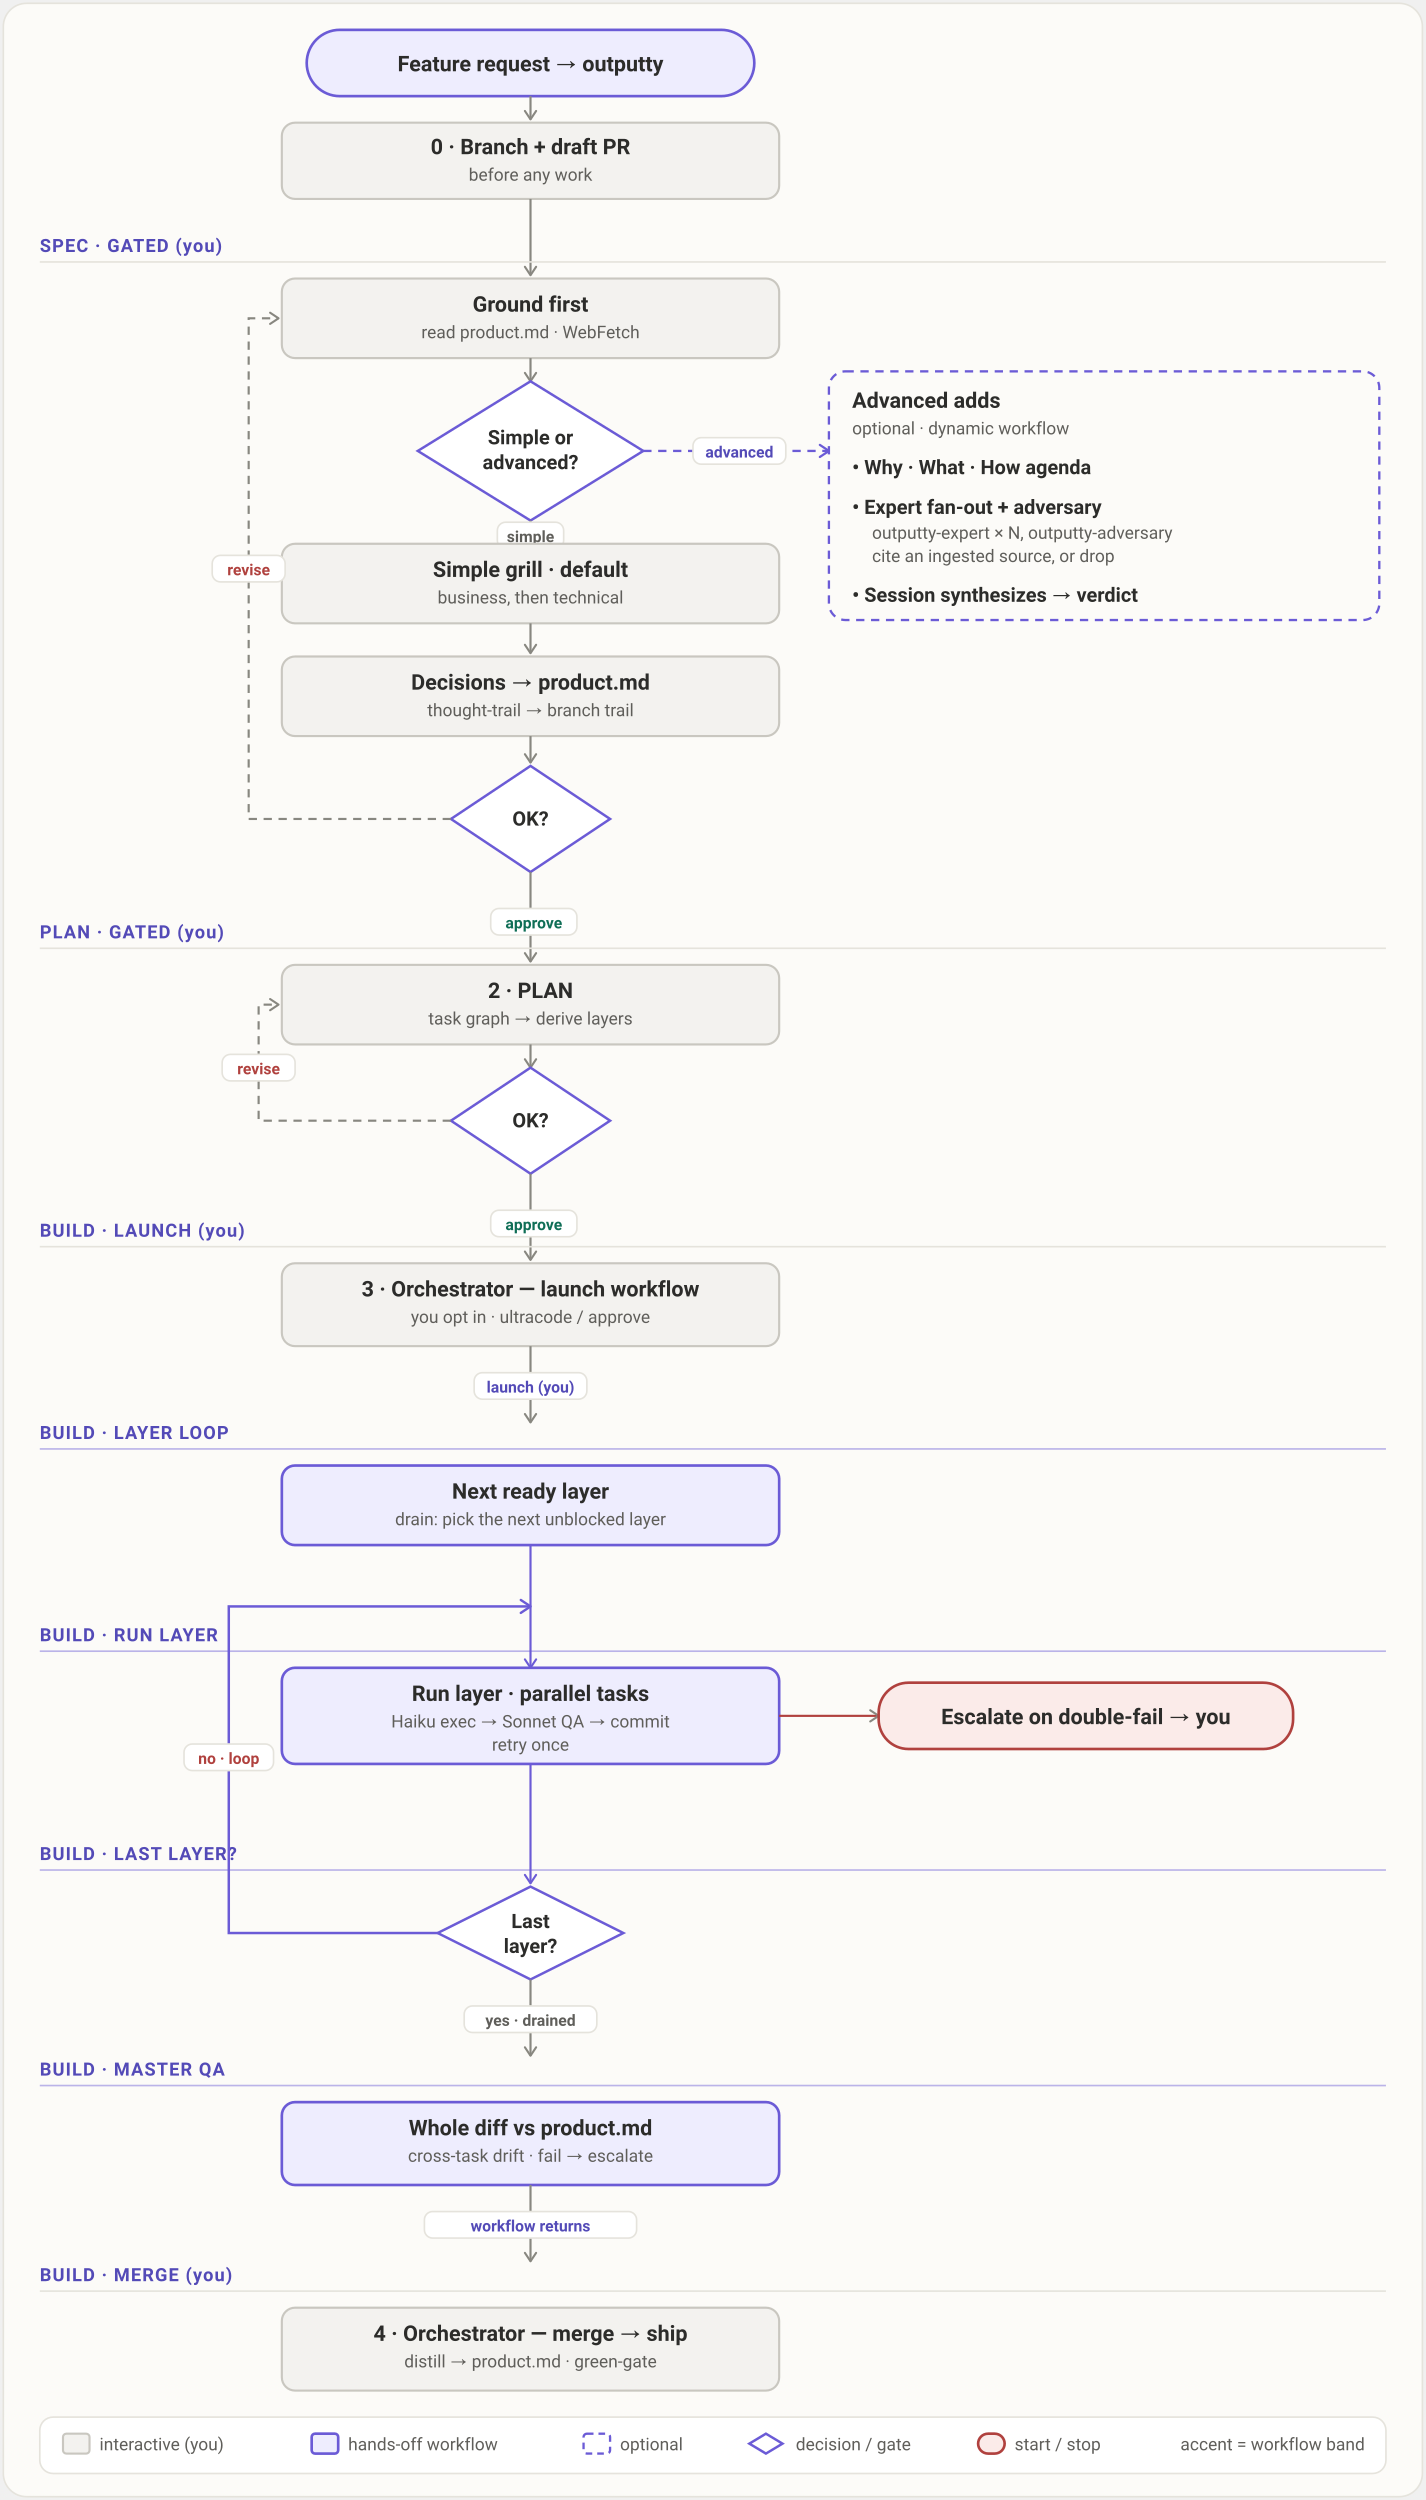
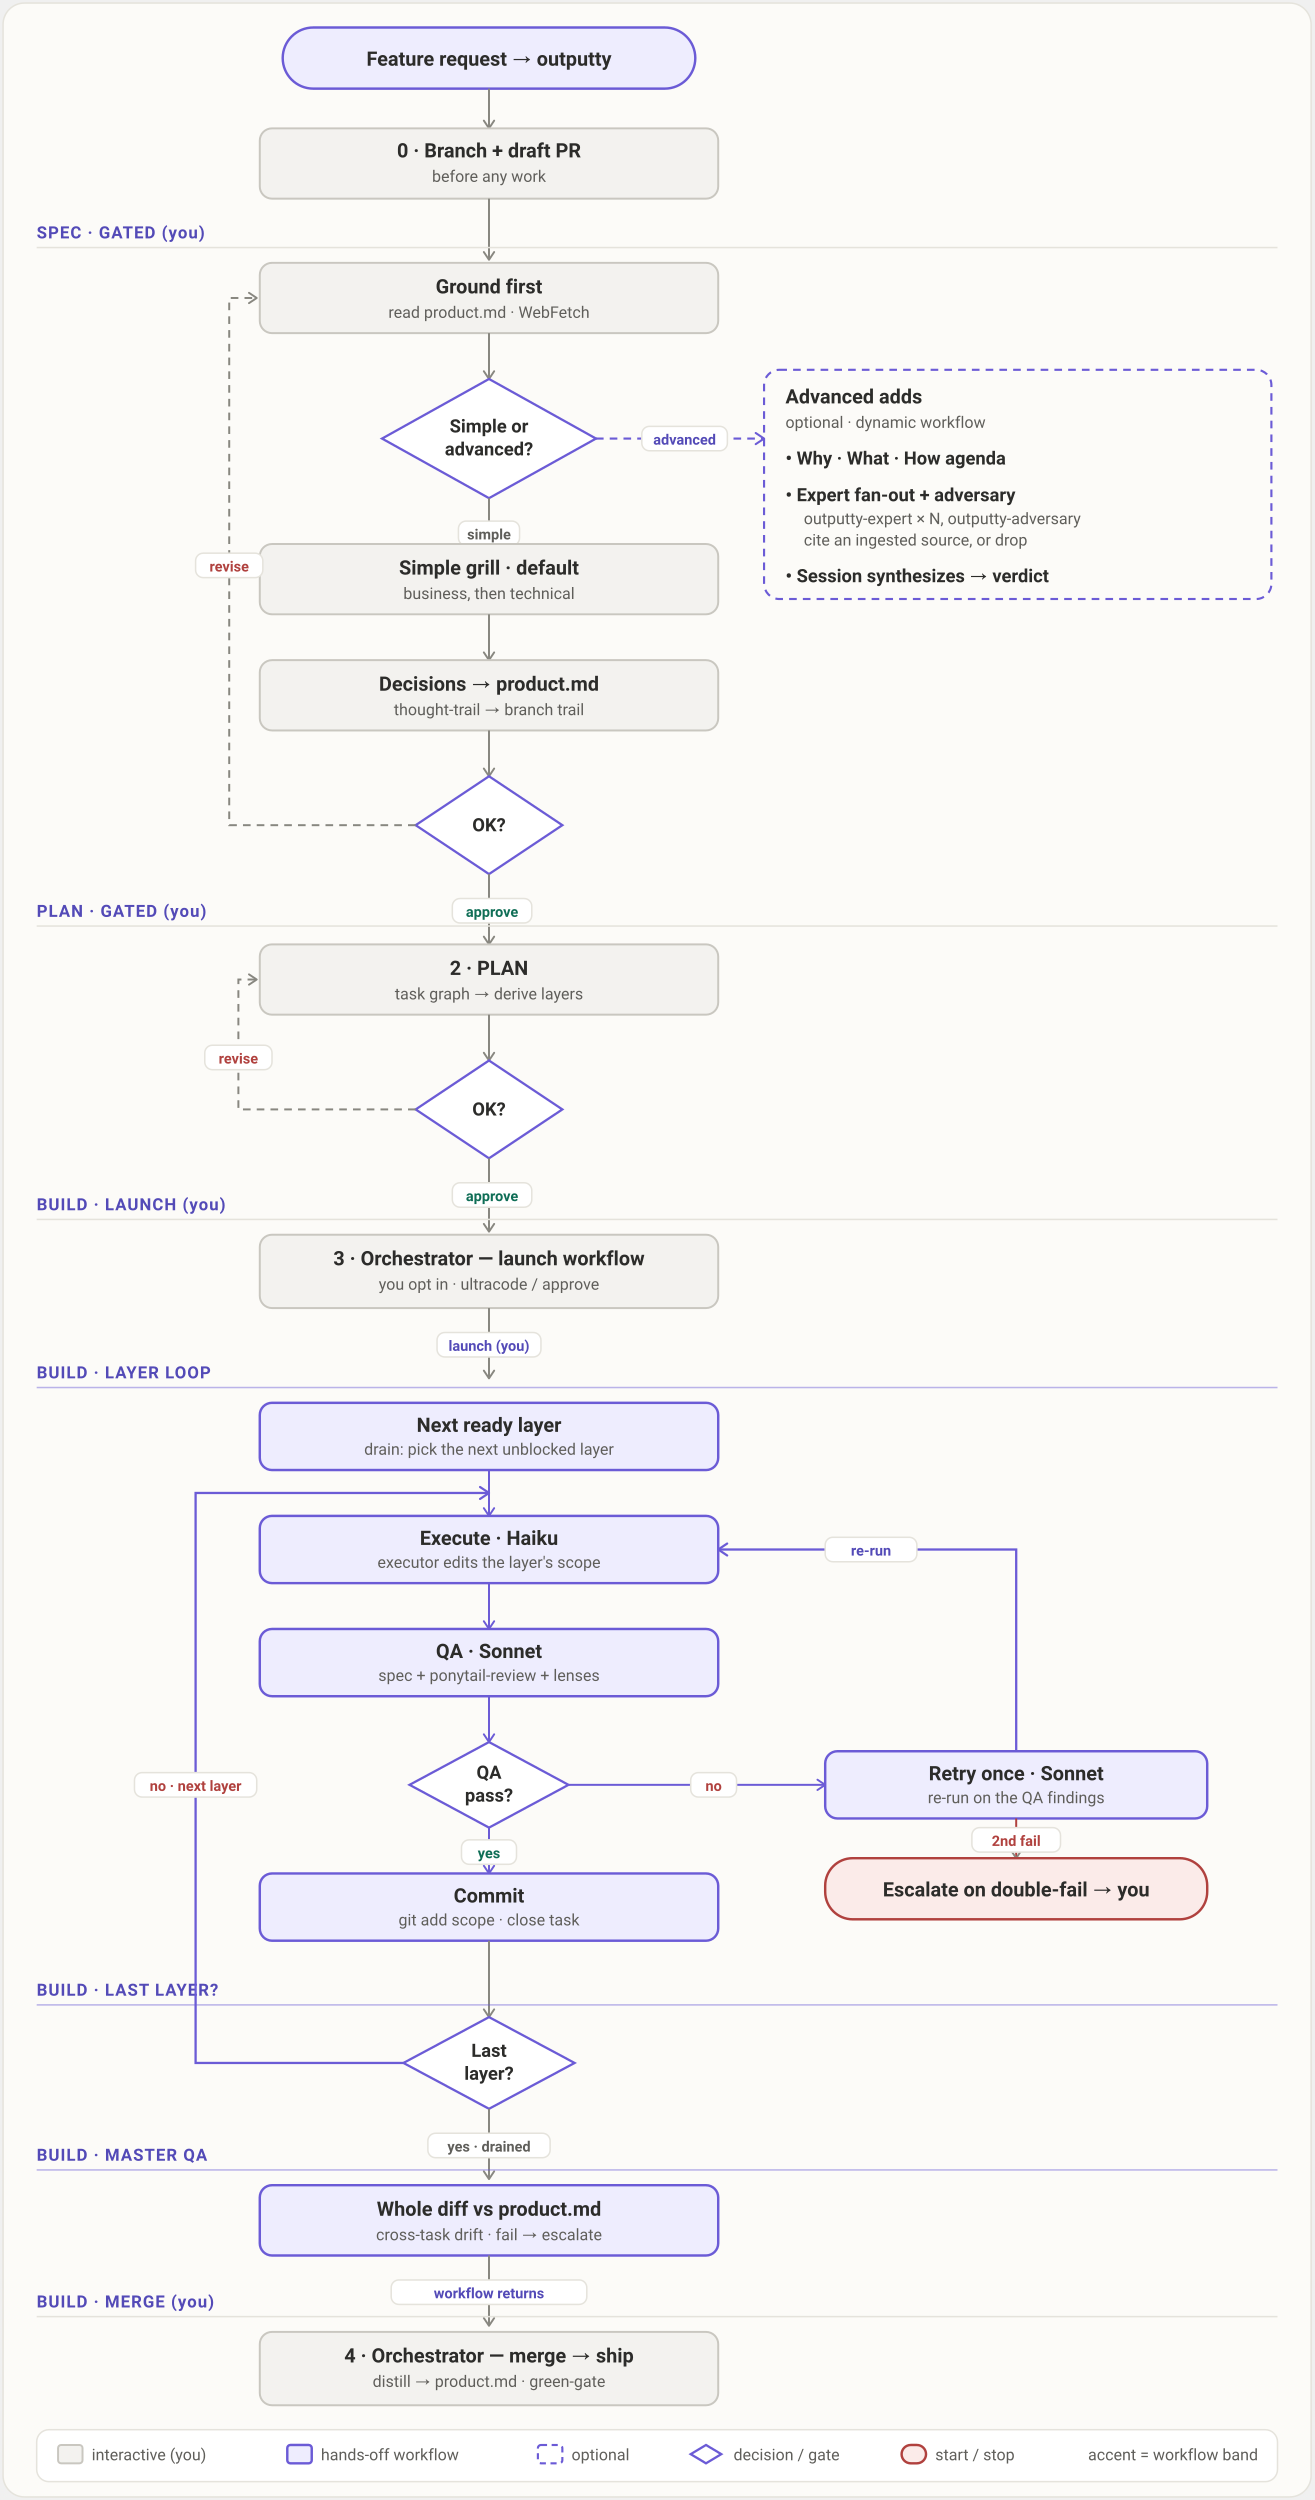
- <svg xmlns="http://www.w3.org/2000/svg" width="100%" viewBox="0 0 860 1508" role="img" aria-labelledby="t d">
+ <svg xmlns="http://www.w3.org/2000/svg" width="100%" viewBox="0 0 860 1636" role="img" aria-labelledby="t d">
  <style>
  text{font-family:"Anthropic Sans",system-ui,-apple-system,"Segoe UI",Roboto,Helvetica,Arial,sans-serif}
  .th{font-size:13px;font-weight:600;fill:#2C2C2A}
  .t{font-size:12px;font-weight:600;fill:#2C2C2A}
  .ts{font-size:10.5px;font-weight:400;fill:#5F5E5A}
  .band{font-size:11px;font-weight:700;fill:#534AB7;letter-spacing:.06em}
  .chip{font-size:9.5px;font-weight:700;text-anchor:middle}
  .nbox{fill:#F3F2EF;stroke:#C9C7C0;stroke-width:1.3}
  .wfc{fill:#EEEDFE;stroke:#6B5BD6;stroke-width:1.6}
  .term{fill:#EEEDFE;stroke:#6B5BD6;stroke-width:1.6}
  .stop{fill:#FBEBE9;stroke:#B0413E;stroke-width:1.6}
  .opt{fill:none;stroke:#6B5BD6;stroke-width:1.4;stroke-dasharray:5 4}
  .dia{fill:#FFFFFF;stroke:#6B5BD6;stroke-width:1.5}
</style>
  <defs>
    <marker id="arrow" viewBox="0 0 10 10" refX="8" refY="5" markerWidth="6.5" markerHeight="6.5" orient="auto-start-reverse">
      <path d="M2 1L8 5L2 9" fill="none" stroke="#888780" stroke-width="1.5" stroke-linecap="round" stroke-linejoin="round" />
    </marker>
    <marker id="arrowp" viewBox="0 0 10 10" refX="8" refY="5" markerWidth="6.5" markerHeight="6.5" orient="auto-start-reverse">
      <path d="M2 1L8 5L2 9" fill="none" stroke="#6B5BD6" stroke-width="1.5" stroke-linecap="round" stroke-linejoin="round" />
    </marker>
  </defs>
-   <rect x="2" y="2" width="856" height="1504" rx="14" fill="#FCFBF8" stroke="#E5E3DC" />
+   <rect x="2" y="2" width="856" height="1632" rx="14" fill="#FCFBF8" stroke="#E5E3DC" />
  <g id="section-intro">
    <rect class="term" x="185" y="18" width="270" height="40" rx="20" />
    <text class="th" x="320" y="43" text-anchor="middle">Feature request → outputty</text>
-     <line x1="320" y1="58" x2="320" y2="72" stroke="#888780" stroke-width="1.3" marker-end="url(#arrow)" />
-     <rect class="nbox" x="170" y="74" width="300" height="46" rx="8" />
-     <text class="th" x="320" y="93" text-anchor="middle">0 · Branch + draft PR</text>
-     <text class="ts" x="320" y="109" text-anchor="middle">before any work</text>
-     <line x1="320" y1="120" x2="320" y2="166" stroke="#888780" stroke-width="1.3" marker-end="url(#arrow)" />
+     <line x1="320" y1="58" x2="320" y2="84" stroke="#888780" stroke-width="1.3" marker-end="url(#arrow)" />
+     <rect class="nbox" x="170" y="84" width="300" height="46" rx="8" />
+     <text class="th" x="320" y="103" text-anchor="middle">0 · Branch + draft PR</text>
+     <text class="ts" x="320" y="119" text-anchor="middle">before any work</text>
+     <line x1="320" y1="130" x2="320" y2="170" stroke="#888780" stroke-width="1.3" marker-end="url(#arrow)" />
  </g>
  <g id="section-spec">
-     <text class="band" x="24" y="152">SPEC · GATED (you)</text>
-     <line x1="24" y1="158" x2="836" y2="158" stroke="#E5E3DC" stroke-width="1" />
-     <rect class="nbox" x="170" y="168" width="300" height="48" rx="8" />
-     <text class="th" x="320" y="188" text-anchor="middle">Ground first</text>
-     <text class="ts" x="320" y="204" text-anchor="middle">read product.md · WebFetch</text>
-     <line x1="320" y1="216" x2="320" y2="230" stroke="#888780" stroke-width="1.3" marker-end="url(#arrow)" />
-     <polygon class="dia" points="320,230 388,272 320,314 252,272" />
-     <text class="t" x="320" y="268" text-anchor="middle">Simple or</text>
-     <text class="t" x="320" y="283" text-anchor="middle">advanced?</text>
-     <path d="M388,272 L500,272" fill="none" stroke="#6B5BD6" stroke-width="1.4" stroke-dasharray="5 4" marker-end="url(#arrowp)" />
-     <rect x="418" y="264" width="56" height="16" rx="5" fill="#FFFFFF" stroke="#E5E3DC" />
-     <text class="chip" x="446" y="276" fill="#534AB7">advanced</text>
-     <line x1="320" y1="314" x2="320" y2="328" stroke="#888780" stroke-width="1.3" marker-end="url(#arrow)" />
-     <rect x="300" y="315" width="40" height="16" rx="5" fill="#FFFFFF" stroke="#E5E3DC" />
-     <text class="chip" x="320" y="327" fill="#5F5E5A">simple</text>
-     <rect class="nbox" x="170" y="328" width="300" height="48" rx="8" />
-     <text class="th" x="320" y="348" text-anchor="middle">Simple grill · default</text>
-     <text class="ts" x="320" y="364" text-anchor="middle">business, then technical</text>
-     <line x1="320" y1="376" x2="320" y2="394" stroke="#888780" stroke-width="1.3" marker-end="url(#arrow)" />
-     <rect class="opt" x="500" y="224" width="332" height="150" rx="10" />
-     <text class="th" x="514" y="246" fill="#3C3489">Advanced adds</text>
-     <text class="ts" x="514" y="262" fill="#534AB7">optional · dynamic workflow</text>
-     <text class="t" x="514" y="286">• Why · What · How agenda</text>
-     <text class="t" x="514" y="310">• Expert fan-out + adversary</text>
-     <text class="ts" x="526" y="325">outputty-expert × N, outputty-adversary</text>
-     <text class="ts" x="526" y="339">cite an ingested source, or drop</text>
-     <text class="t" x="514" y="363">• Session synthesizes → verdict</text>
-     <rect class="nbox" x="170" y="396" width="300" height="48" rx="8" />
-     <text class="th" x="320" y="416" text-anchor="middle">Decisions → product.md</text>
-     <text class="ts" x="320" y="432" text-anchor="middle">thought-trail → branch trail</text>
-     <line x1="320" y1="444" x2="320" y2="460" stroke="#888780" stroke-width="1.3" marker-end="url(#arrow)" />
-     <polygon class="dia" points="320,462 368,494 320,526 272,494" />
-     <text class="t" x="320" y="498" text-anchor="middle">OK?</text>
-     <path d="M272,494 L150,494 L150,192 L168,192" fill="none" stroke="#888780" stroke-width="1.3" stroke-dasharray="5 4" marker-end="url(#arrow)" />
-     <rect x="128" y="335" width="44" height="16" rx="5" fill="#FFFFFF" stroke="#E5E3DC" />
-     <text class="chip" x="150" y="347" fill="#B0413E">revise</text>
-     <line x1="320" y1="526" x2="320" y2="580" stroke="#888780" stroke-width="1.3" marker-end="url(#arrow)" />
-     <rect x="296" y="548" width="52" height="16" rx="5" fill="#FFFFFF" stroke="#E5E3DC" />
-     <text class="chip" x="322" y="560" fill="#0F6E56">approve</text>
+     <text class="band" x="24" y="156">SPEC · GATED (you)</text>
+     <line x1="24" y1="162" x2="836" y2="162" stroke="#E5E3DC" stroke-width="1" />
+     <rect class="nbox" x="170" y="172" width="300" height="46" rx="8" />
+     <text class="th" x="320" y="192" text-anchor="middle">Ground first</text>
+     <text class="ts" x="320" y="208" text-anchor="middle">read product.md · WebFetch</text>
+     <line x1="320" y1="218" x2="320" y2="248" stroke="#888780" stroke-width="1.3" marker-end="url(#arrow)" />
+     <polygon class="dia" points="320,248 390,287 320,326 250,287" />
+     <text class="t" x="320" y="283" text-anchor="middle">Simple or</text>
+     <text class="t" x="320" y="298" text-anchor="middle">advanced?</text>
+     <path d="M390,287 L500,287" fill="none" stroke="#6B5BD6" stroke-width="1.4" stroke-dasharray="5 4" marker-end="url(#arrowp)" />
+     <rect x="420" y="279" width="56" height="16" rx="5" fill="#FFFFFF" stroke="#E5E3DC" />
+     <text class="chip" x="448" y="291" fill="#534AB7">advanced</text>
+     <line x1="320" y1="326" x2="320" y2="356" stroke="#888780" stroke-width="1.3" marker-end="url(#arrow)" />
+     <rect x="300" y="341" width="40" height="16" rx="5" fill="#FFFFFF" stroke="#E5E3DC" />
+     <text class="chip" x="320" y="353" fill="#5F5E5A">simple</text>
+     <rect class="nbox" x="170" y="356" width="300" height="46" rx="8" />
+     <text class="th" x="320" y="376" text-anchor="middle">Simple grill · default</text>
+     <text class="ts" x="320" y="392" text-anchor="middle">business, then technical</text>
+     <line x1="320" y1="402" x2="320" y2="432" stroke="#888780" stroke-width="1.3" marker-end="url(#arrow)" />
+     <rect class="opt" x="500" y="242" width="332" height="150" rx="10" />
+     <text class="th" x="514" y="264" fill="#3C3489">Advanced adds</text>
+     <text class="ts" x="514" y="280" fill="#534AB7">optional · dynamic workflow</text>
+     <text class="t" x="514" y="304">• Why · What · How agenda</text>
+     <text class="t" x="514" y="328">• Expert fan-out + adversary</text>
+     <text class="ts" x="526" y="343">outputty-expert × N, outputty-adversary</text>
+     <text class="ts" x="526" y="357">cite an ingested source, or drop</text>
+     <text class="t" x="514" y="381">• Session synthesizes → verdict</text>
+     <rect class="nbox" x="170" y="432" width="300" height="46" rx="8" />
+     <text class="th" x="320" y="452" text-anchor="middle">Decisions → product.md</text>
+     <text class="ts" x="320" y="468" text-anchor="middle">thought-trail → branch trail</text>
+     <line x1="320" y1="478" x2="320" y2="508" stroke="#888780" stroke-width="1.3" marker-end="url(#arrow)" />
+     <polygon class="dia" points="320,508 368,540 320,572 272,540" />
+     <text class="t" x="320" y="544" text-anchor="middle">OK?</text>
+     <path d="M272,540 L150,540 L150,195 L168,195" fill="none" stroke="#888780" stroke-width="1.3" stroke-dasharray="5 4" marker-end="url(#arrow)" />
+     <rect x="128" y="362" width="44" height="16" rx="5" fill="#FFFFFF" stroke="#E5E3DC" />
+     <text class="chip" x="150" y="374" fill="#B0413E">revise</text>
+     <line x1="320" y1="572" x2="320" y2="618" stroke="#888780" stroke-width="1.3" marker-end="url(#arrow)" />
+     <rect x="296" y="588" width="52" height="16" rx="5" fill="#FFFFFF" stroke="#E5E3DC" />
+     <text class="chip" x="322" y="600" fill="#0F6E56">approve</text>
  </g>
  <g id="section-plan">
-     <text class="band" x="24" y="566">PLAN · GATED (you)</text>
-     <line x1="24" y1="572" x2="836" y2="572" stroke="#E5E3DC" stroke-width="1" />
-     <rect class="nbox" x="170" y="582" width="300" height="48" rx="8" />
-     <text class="th" x="320" y="602" text-anchor="middle">2 · PLAN</text>
-     <text class="ts" x="320" y="618" text-anchor="middle">task graph → derive layers</text>
-     <line x1="320" y1="630" x2="320" y2="644" stroke="#888780" stroke-width="1.3" marker-end="url(#arrow)" />
-     <polygon class="dia" points="320,644 368,676 320,708 272,676" />
-     <text class="t" x="320" y="680" text-anchor="middle">OK?</text>
-     <path d="M272,676 L156,676 L156,606 L168,606" fill="none" stroke="#888780" stroke-width="1.3" stroke-dasharray="5 4" marker-end="url(#arrow)" />
-     <rect x="134" y="636" width="44" height="16" rx="5" fill="#FFFFFF" stroke="#E5E3DC" />
-     <text class="chip" x="156" y="648" fill="#B0413E">revise</text>
-     <line x1="320" y1="708" x2="320" y2="760" stroke="#888780" stroke-width="1.3" marker-end="url(#arrow)" />
-     <rect x="296" y="730" width="52" height="16" rx="5" fill="#FFFFFF" stroke="#E5E3DC" />
-     <text class="chip" x="322" y="742" fill="#0F6E56">approve</text>
+     <text class="band" x="24" y="600">PLAN · GATED (you)</text>
+     <line x1="24" y1="606" x2="836" y2="606" stroke="#E5E3DC" stroke-width="1" />
+     <rect class="nbox" x="170" y="618" width="300" height="46" rx="8" />
+     <text class="th" x="320" y="638" text-anchor="middle">2 · PLAN</text>
+     <text class="ts" x="320" y="654" text-anchor="middle">task graph → derive layers</text>
+     <line x1="320" y1="664" x2="320" y2="694" stroke="#888780" stroke-width="1.3" marker-end="url(#arrow)" />
+     <polygon class="dia" points="320,694 368,726 320,758 272,726" />
+     <text class="t" x="320" y="730" text-anchor="middle">OK?</text>
+     <path d="M272,726 L156,726 L156,641 L168,641" fill="none" stroke="#888780" stroke-width="1.3" stroke-dasharray="5 4" marker-end="url(#arrow)" />
+     <rect x="134" y="684" width="44" height="16" rx="5" fill="#FFFFFF" stroke="#E5E3DC" />
+     <text class="chip" x="156" y="696" fill="#B0413E">revise</text>
+     <line x1="320" y1="758" x2="320" y2="806" stroke="#888780" stroke-width="1.3" marker-end="url(#arrow)" />
+     <rect x="296" y="774" width="52" height="16" rx="5" fill="#FFFFFF" stroke="#E5E3DC" />
+     <text class="chip" x="322" y="786" fill="#0F6E56">approve</text>
  </g>
  <g id="section-build-launch">
-     <text class="band" x="24" y="746">BUILD · LAUNCH (you)</text>
-     <line x1="24" y1="752" x2="836" y2="752" stroke="#E5E3DC" stroke-width="1" />
-     <rect class="nbox" x="170" y="762" width="300" height="50" rx="8" />
-     <text class="th" x="320" y="782" text-anchor="middle">3 · Orchestrator — launch workflow</text>
-     <text class="ts" x="320" y="798" text-anchor="middle">you opt in · ultracode / approve</text>
-     <line x1="320" y1="812" x2="320" y2="858" stroke="#888780" stroke-width="1.3" marker-end="url(#arrow)" />
-     <rect x="286" y="828" width="68" height="16" rx="5" fill="#FFFFFF" stroke="#E5E3DC" />
-     <text class="chip" x="320" y="840" fill="#534AB7">launch (you)</text>
+     <text class="band" x="24" y="792">BUILD · LAUNCH (you)</text>
+     <line x1="24" y1="798" x2="836" y2="798" stroke="#E5E3DC" stroke-width="1" />
+     <rect class="nbox" x="170" y="808" width="300" height="48" rx="8" />
+     <text class="th" x="320" y="828" text-anchor="middle">3 · Orchestrator — launch workflow</text>
+     <text class="ts" x="320" y="844" text-anchor="middle">you opt in · ultracode / approve</text>
+     <line x1="320" y1="856" x2="320" y2="902" stroke="#888780" stroke-width="1.3" marker-end="url(#arrow)" />
+     <rect x="286" y="872" width="68" height="16" rx="5" fill="#FFFFFF" stroke="#E5E3DC" />
+     <text class="chip" x="320" y="884" fill="#534AB7">launch (you)</text>
  </g>
-   <g id="section-build-loop">
-     <text class="band" x="24" y="868">BUILD · LAYER LOOP</text>
-     <line x1="24" y1="874" x2="836" y2="874" stroke="#6B5BD6" stroke-opacity="0.45" stroke-width="1" />
-     <rect class="wfc" x="170" y="884" width="300" height="48" rx="8" />
-     <text class="th" x="320" y="904" text-anchor="middle">Next ready layer</text>
-     <text class="ts" x="320" y="920" text-anchor="middle">drain: pick the next unblocked layer</text>
-     <line x1="320" y1="932" x2="320" y2="1006" stroke="#6B5BD6" stroke-width="1.3" marker-end="url(#arrowp)" />
+   <g id="section-build-layerloop">
+     <text class="band" x="24" y="902">BUILD · LAYER LOOP</text>
+     <line x1="24" y1="908" x2="836" y2="908" stroke="#6B5BD6" stroke-opacity="0.45" stroke-width="1" />
+     <rect class="wfc" x="170" y="918" width="300" height="44" rx="8" />
+     <text class="th" x="320" y="937" text-anchor="middle">Next ready layer</text>
+     <text class="ts" x="320" y="952" text-anchor="middle">drain: pick the next unblocked layer</text>
+     <line x1="320" y1="962" x2="320" y2="992" stroke="#6B5BD6" stroke-width="1.3" marker-end="url(#arrowp)" />
+     <rect class="wfc" x="170" y="992" width="300" height="44" rx="8" />
+     <text class="th" x="320" y="1011" text-anchor="middle">Execute · Haiku</text>
+     <text class="ts" x="320" y="1026" text-anchor="middle">executor edits the layer's scope</text>
+     <line x1="320" y1="1036" x2="320" y2="1066" stroke="#6B5BD6" stroke-width="1.3" marker-end="url(#arrowp)" />
+     <rect class="wfc" x="170" y="1066" width="300" height="44" rx="8" />
+     <text class="th" x="320" y="1085" text-anchor="middle">QA · Sonnet</text>
+     <text class="ts" x="320" y="1100" text-anchor="middle">spec + ponytail-review + lenses</text>
+     <line x1="320" y1="1110" x2="320" y2="1140" stroke="#6B5BD6" stroke-width="1.3" marker-end="url(#arrowp)" />
+     <polygon class="dia" points="320,1140 372,1168 320,1196 268,1168" />
+     <text class="t" x="320" y="1164" text-anchor="middle">QA</text>
+     <text class="t" x="320" y="1179" text-anchor="middle">pass?</text>
+     <line x1="320" y1="1196" x2="320" y2="1226" stroke="#6B5BD6" stroke-width="1.3" marker-end="url(#arrowp)" />
+     <rect x="302" y="1204" width="36" height="16" rx="5" fill="#FFFFFF" stroke="#E5E3DC" />
+     <text class="chip" x="320" y="1216" fill="#0F6E56">yes</text>
+     <rect class="wfc" x="170" y="1226" width="300" height="44" rx="8" />
+     <text class="th" x="320" y="1245" text-anchor="middle">Commit</text>
+     <text class="ts" x="320" y="1260" text-anchor="middle">git add scope · close task</text>
+     <path d="M372,1168 L540,1168" fill="none" stroke="#6B5BD6" stroke-width="1.3" marker-end="url(#arrowp)" />
+     <rect x="452" y="1160" width="30" height="16" rx="5" fill="#FFFFFF" stroke="#E5E3DC" />
+     <text class="chip" x="467" y="1172" fill="#B0413E">no</text>
+     <rect class="wfc" x="540" y="1146" width="250" height="44" rx="8" />
+     <text class="th" x="665" y="1165" text-anchor="middle">Retry once · Sonnet</text>
+     <text class="ts" x="665" y="1180" text-anchor="middle">re-run on the QA findings</text>
+     <path d="M665,1146 L665,1014 L470,1014" fill="none" stroke="#6B5BD6" stroke-width="1.5" marker-end="url(#arrowp)" />
+     <rect x="540" y="1006" width="60" height="16" rx="5" fill="#FFFFFF" stroke="#E5E3DC" />
+     <text class="chip" x="570" y="1018" fill="#534AB7">re-run</text>
+     <path d="M665,1190 L665,1216" fill="none" stroke="#B0413E" stroke-width="1.3" marker-end="url(#arrow)" />
+     <rect x="636" y="1196" width="58" height="16" rx="5" fill="#FFFFFF" stroke="#E5E3DC" />
+     <text class="chip" x="665" y="1208" fill="#B0413E">2nd fail</text>
+     <rect class="stop" x="540" y="1216" width="250" height="40" rx="18" />
+     <text class="th" x="665" y="1241" text-anchor="middle">Escalate on double-fail → you</text>
+     <line x1="320" y1="1270" x2="320" y2="1320" stroke="#888780" stroke-width="1.3" marker-end="url(#arrow)" />
  </g>
-   <g id="section-build-run">
-     <text class="band" x="24" y="990">BUILD · RUN LAYER</text>
-     <line x1="24" y1="996" x2="836" y2="996" stroke="#6B5BD6" stroke-opacity="0.45" stroke-width="1" />
-     <rect class="wfc" x="170" y="1006" width="300" height="58" rx="8" />
-     <text class="th" x="320" y="1026" text-anchor="middle">Run layer · parallel tasks</text>
-     <text class="ts" x="320" y="1042" text-anchor="middle">Haiku exec → Sonnet QA → commit</text>
-     <text class="ts" x="320" y="1056" text-anchor="middle">retry once</text>
-     <path d="M470,1035 L530,1035" fill="none" stroke="#B0413E" stroke-width="1.3" marker-end="url(#arrow)" />
-     <rect class="stop" x="530" y="1015" width="250" height="40" rx="18" />
-     <text class="th" x="655" y="1040" text-anchor="middle">Escalate on double-fail → you</text>
-     <line x1="320" y1="1064" x2="320" y2="1136" stroke="#6B5BD6" stroke-width="1.3" marker-end="url(#arrowp)" />
-   </g>
-   <g id="section-build-postbuild">
-     <text class="band" x="24" y="1122">BUILD · LAST LAYER?</text>
-     <line x1="24" y1="1128" x2="836" y2="1128" stroke="#6B5BD6" stroke-opacity="0.45" stroke-width="1" />
-     <polygon class="dia" points="320,1138 376,1166 320,1194 264,1166" />
-     <text class="t" x="320" y="1163" text-anchor="middle">Last</text>
-     <text class="t" x="320" y="1178" text-anchor="middle">layer?</text>
-     <path d="M264,1166 L138,1166 L138,969 L320,969" fill="none" stroke="#6B5BD6" stroke-width="1.5" marker-end="url(#arrowp)" />
-     <rect x="111" y="1052" width="54" height="16" rx="5" fill="#FFFFFF" stroke="#E5E3DC" />
-     <text class="chip" x="138" y="1064" fill="#B0413E">no · loop</text>
-     <line x1="320" y1="1194" x2="320" y2="1240" stroke="#888780" stroke-width="1.3" marker-end="url(#arrow)" />
-     <rect x="280" y="1210" width="80" height="16" rx="5" fill="#FFFFFF" stroke="#E5E3DC" />
-     <text class="chip" x="320" y="1222" fill="#5F5E5A">yes · drained</text>
+   <g id="section-build-lastlayer">
+     <text class="band" x="24" y="1306">BUILD · LAST LAYER?</text>
+     <line x1="24" y1="1312" x2="836" y2="1312" stroke="#6B5BD6" stroke-opacity="0.45" stroke-width="1" />
+     <polygon class="dia" points="320,1320 376,1350 320,1380 264,1350" />
+     <text class="t" x="320" y="1346" text-anchor="middle">Last</text>
+     <text class="t" x="320" y="1361" text-anchor="middle">layer?</text>
+     <path d="M264,1350 L128,1350 L128,977 L320,977" fill="none" stroke="#6B5BD6" stroke-width="1.5" marker-end="url(#arrowp)" />
+     <rect x="88" y="1160" width="80" height="16" rx="5" fill="#FFFFFF" stroke="#E5E3DC" />
+     <text class="chip" x="128" y="1172" fill="#B0413E">no · next layer</text>
+     <line x1="320" y1="1380" x2="320" y2="1426" stroke="#888780" stroke-width="1.3" marker-end="url(#arrow)" />
+     <rect x="280" y="1396" width="80" height="16" rx="5" fill="#FFFFFF" stroke="#E5E3DC" />
+     <text class="chip" x="320" y="1408" fill="#5F5E5A">yes · drained</text>
  </g>
  <g id="section-build-masterqa">
-     <text class="band" x="24" y="1252">BUILD · MASTER QA</text>
-     <line x1="24" y1="1258" x2="836" y2="1258" stroke="#6B5BD6" stroke-opacity="0.45" stroke-width="1" />
-     <rect class="wfc" x="170" y="1268" width="300" height="50" rx="8" />
-     <text class="th" x="320" y="1288" text-anchor="middle">Whole diff vs product.md</text>
-     <text class="ts" x="320" y="1304" text-anchor="middle">cross-task drift · fail → escalate</text>
-     <line x1="320" y1="1318" x2="320" y2="1364" stroke="#888780" stroke-width="1.3" marker-end="url(#arrow)" />
-     <rect x="256" y="1334" width="128" height="16" rx="5" fill="#FFFFFF" stroke="#E5E3DC" />
-     <text class="chip" x="320" y="1346" fill="#534AB7">workflow returns</text>
+     <text class="band" x="24" y="1414">BUILD · MASTER QA</text>
+     <line x1="24" y1="1420" x2="836" y2="1420" stroke="#6B5BD6" stroke-opacity="0.45" stroke-width="1" />
+     <rect class="wfc" x="170" y="1430" width="300" height="46" rx="8" />
+     <text class="th" x="320" y="1450" text-anchor="middle">Whole diff vs product.md</text>
+     <text class="ts" x="320" y="1466" text-anchor="middle">cross-task drift · fail → escalate</text>
+     <line x1="320" y1="1476" x2="320" y2="1522" stroke="#888780" stroke-width="1.3" marker-end="url(#arrow)" />
+     <rect x="256" y="1492" width="128" height="16" rx="5" fill="#FFFFFF" stroke="#E5E3DC" />
+     <text class="chip" x="320" y="1504" fill="#534AB7">workflow returns</text>
  </g>
  <g id="section-build-merge">
-     <text class="band" x="24" y="1376">BUILD · MERGE (you)</text>
-     <line x1="24" y1="1382" x2="836" y2="1382" stroke="#E5E3DC" stroke-width="1" />
-     <rect class="nbox" x="170" y="1392" width="300" height="50" rx="8" />
-     <text class="th" x="320" y="1412" text-anchor="middle">4 · Orchestrator — merge → ship</text>
-     <text class="ts" x="320" y="1428" text-anchor="middle">distill → product.md · green-gate</text>
+     <text class="band" x="24" y="1510">BUILD · MERGE (you)</text>
+     <line x1="24" y1="1516" x2="836" y2="1516" stroke="#E5E3DC" stroke-width="1" />
+     <rect class="nbox" x="170" y="1526" width="300" height="48" rx="8" />
+     <text class="th" x="320" y="1546" text-anchor="middle">4 · Orchestrator — merge → ship</text>
+     <text class="ts" x="320" y="1562" text-anchor="middle">distill → product.md · green-gate</text>
  </g>
  <g id="legend">
-     <rect x="24" y="1458" width="812" height="34" rx="8" fill="#FFFFFF" stroke="#E5E3DC" />
-     <rect x="38" y="1468" width="16" height="12" rx="2" fill="#F3F2EF" stroke="#C9C7C0" stroke-width="1.3" />
-     <text class="ts" x="60" y="1478" fill="#3A3A37">interactive (you)</text>
-     <rect x="188" y="1468" width="16" height="12" rx="2" fill="#EEEDFE" stroke="#6B5BD6" stroke-width="1.6" />
-     <text class="ts" x="210" y="1478" fill="#3A3A37">hands-off workflow</text>
-     <rect x="352" y="1468" width="16" height="12" rx="2" fill="none" stroke="#6B5BD6" stroke-width="1.4" stroke-dasharray="4 3" />
-     <text class="ts" x="374" y="1478" fill="#3A3A37">optional</text>
-     <polygon points="462,1468 472,1474 462,1480 452,1474" fill="#FFFFFF" stroke="#6B5BD6" stroke-width="1.5" />
-     <text class="ts" x="480" y="1478" fill="#3A3A37">decision / gate</text>
-     <rect x="590" y="1468" width="16" height="12" rx="6" fill="#FBEBE9" stroke="#B0413E" stroke-width="1.6" />
-     <text class="ts" x="612" y="1478" fill="#3A3A37">start / stop</text>
-     <text class="ts" x="712" y="1478" fill="#3A3A37">accent = workflow band</text>
+     <rect x="24" y="1590" width="812" height="34" rx="8" fill="#FFFFFF" stroke="#E5E3DC" />
+     <rect x="38" y="1600" width="16" height="12" rx="2" fill="#F3F2EF" stroke="#C9C7C0" stroke-width="1.3" />
+     <text class="ts" x="60" y="1610" fill="#3A3A37">interactive (you)</text>
+     <rect x="188" y="1600" width="16" height="12" rx="2" fill="#EEEDFE" stroke="#6B5BD6" stroke-width="1.6" />
+     <text class="ts" x="210" y="1610" fill="#3A3A37">hands-off workflow</text>
+     <rect x="352" y="1600" width="16" height="12" rx="2" fill="none" stroke="#6B5BD6" stroke-width="1.4" stroke-dasharray="4 3" />
+     <text class="ts" x="374" y="1610" fill="#3A3A37">optional</text>
+     <polygon points="462,1600 472,1606 462,1612 452,1606" fill="#FFFFFF" stroke="#6B5BD6" stroke-width="1.5" />
+     <text class="ts" x="480" y="1610" fill="#3A3A37">decision / gate</text>
+     <rect x="590" y="1600" width="16" height="12" rx="6" fill="#FBEBE9" stroke="#B0413E" stroke-width="1.6" />
+     <text class="ts" x="612" y="1610" fill="#3A3A37">start / stop</text>
+     <text class="ts" x="712" y="1610" fill="#3A3A37">accent = workflow band</text>
  </g>
</svg>
